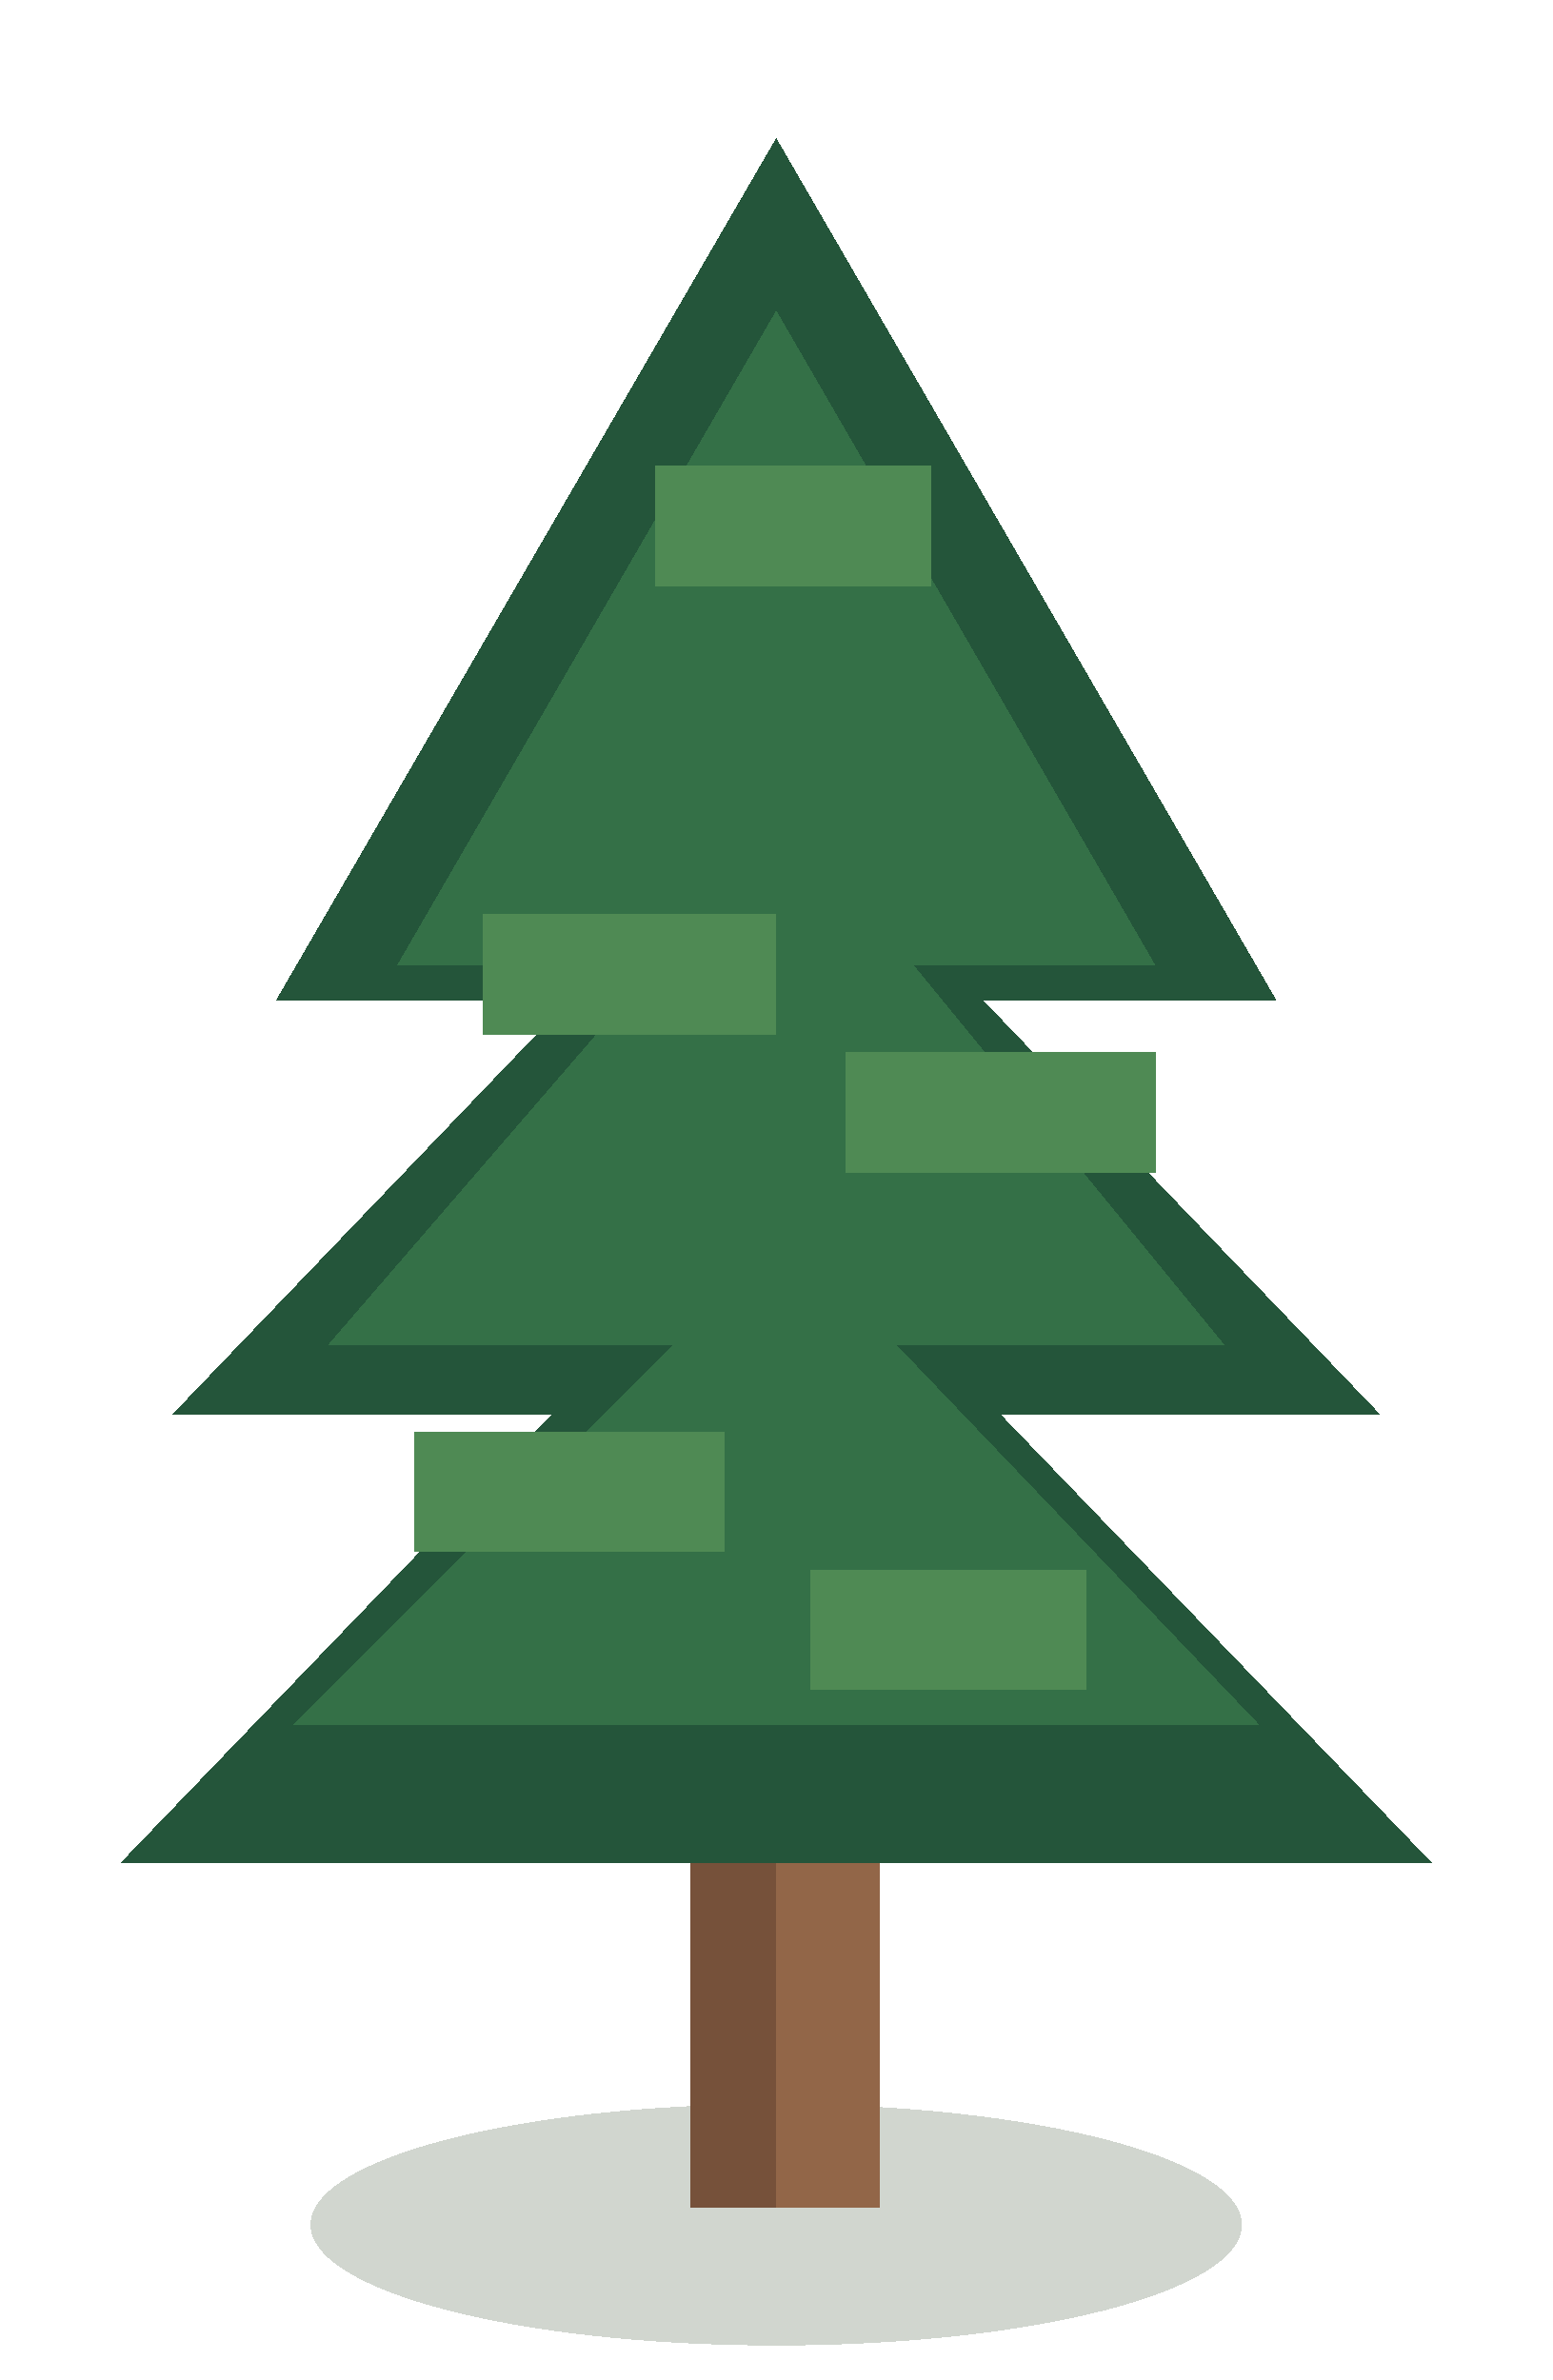
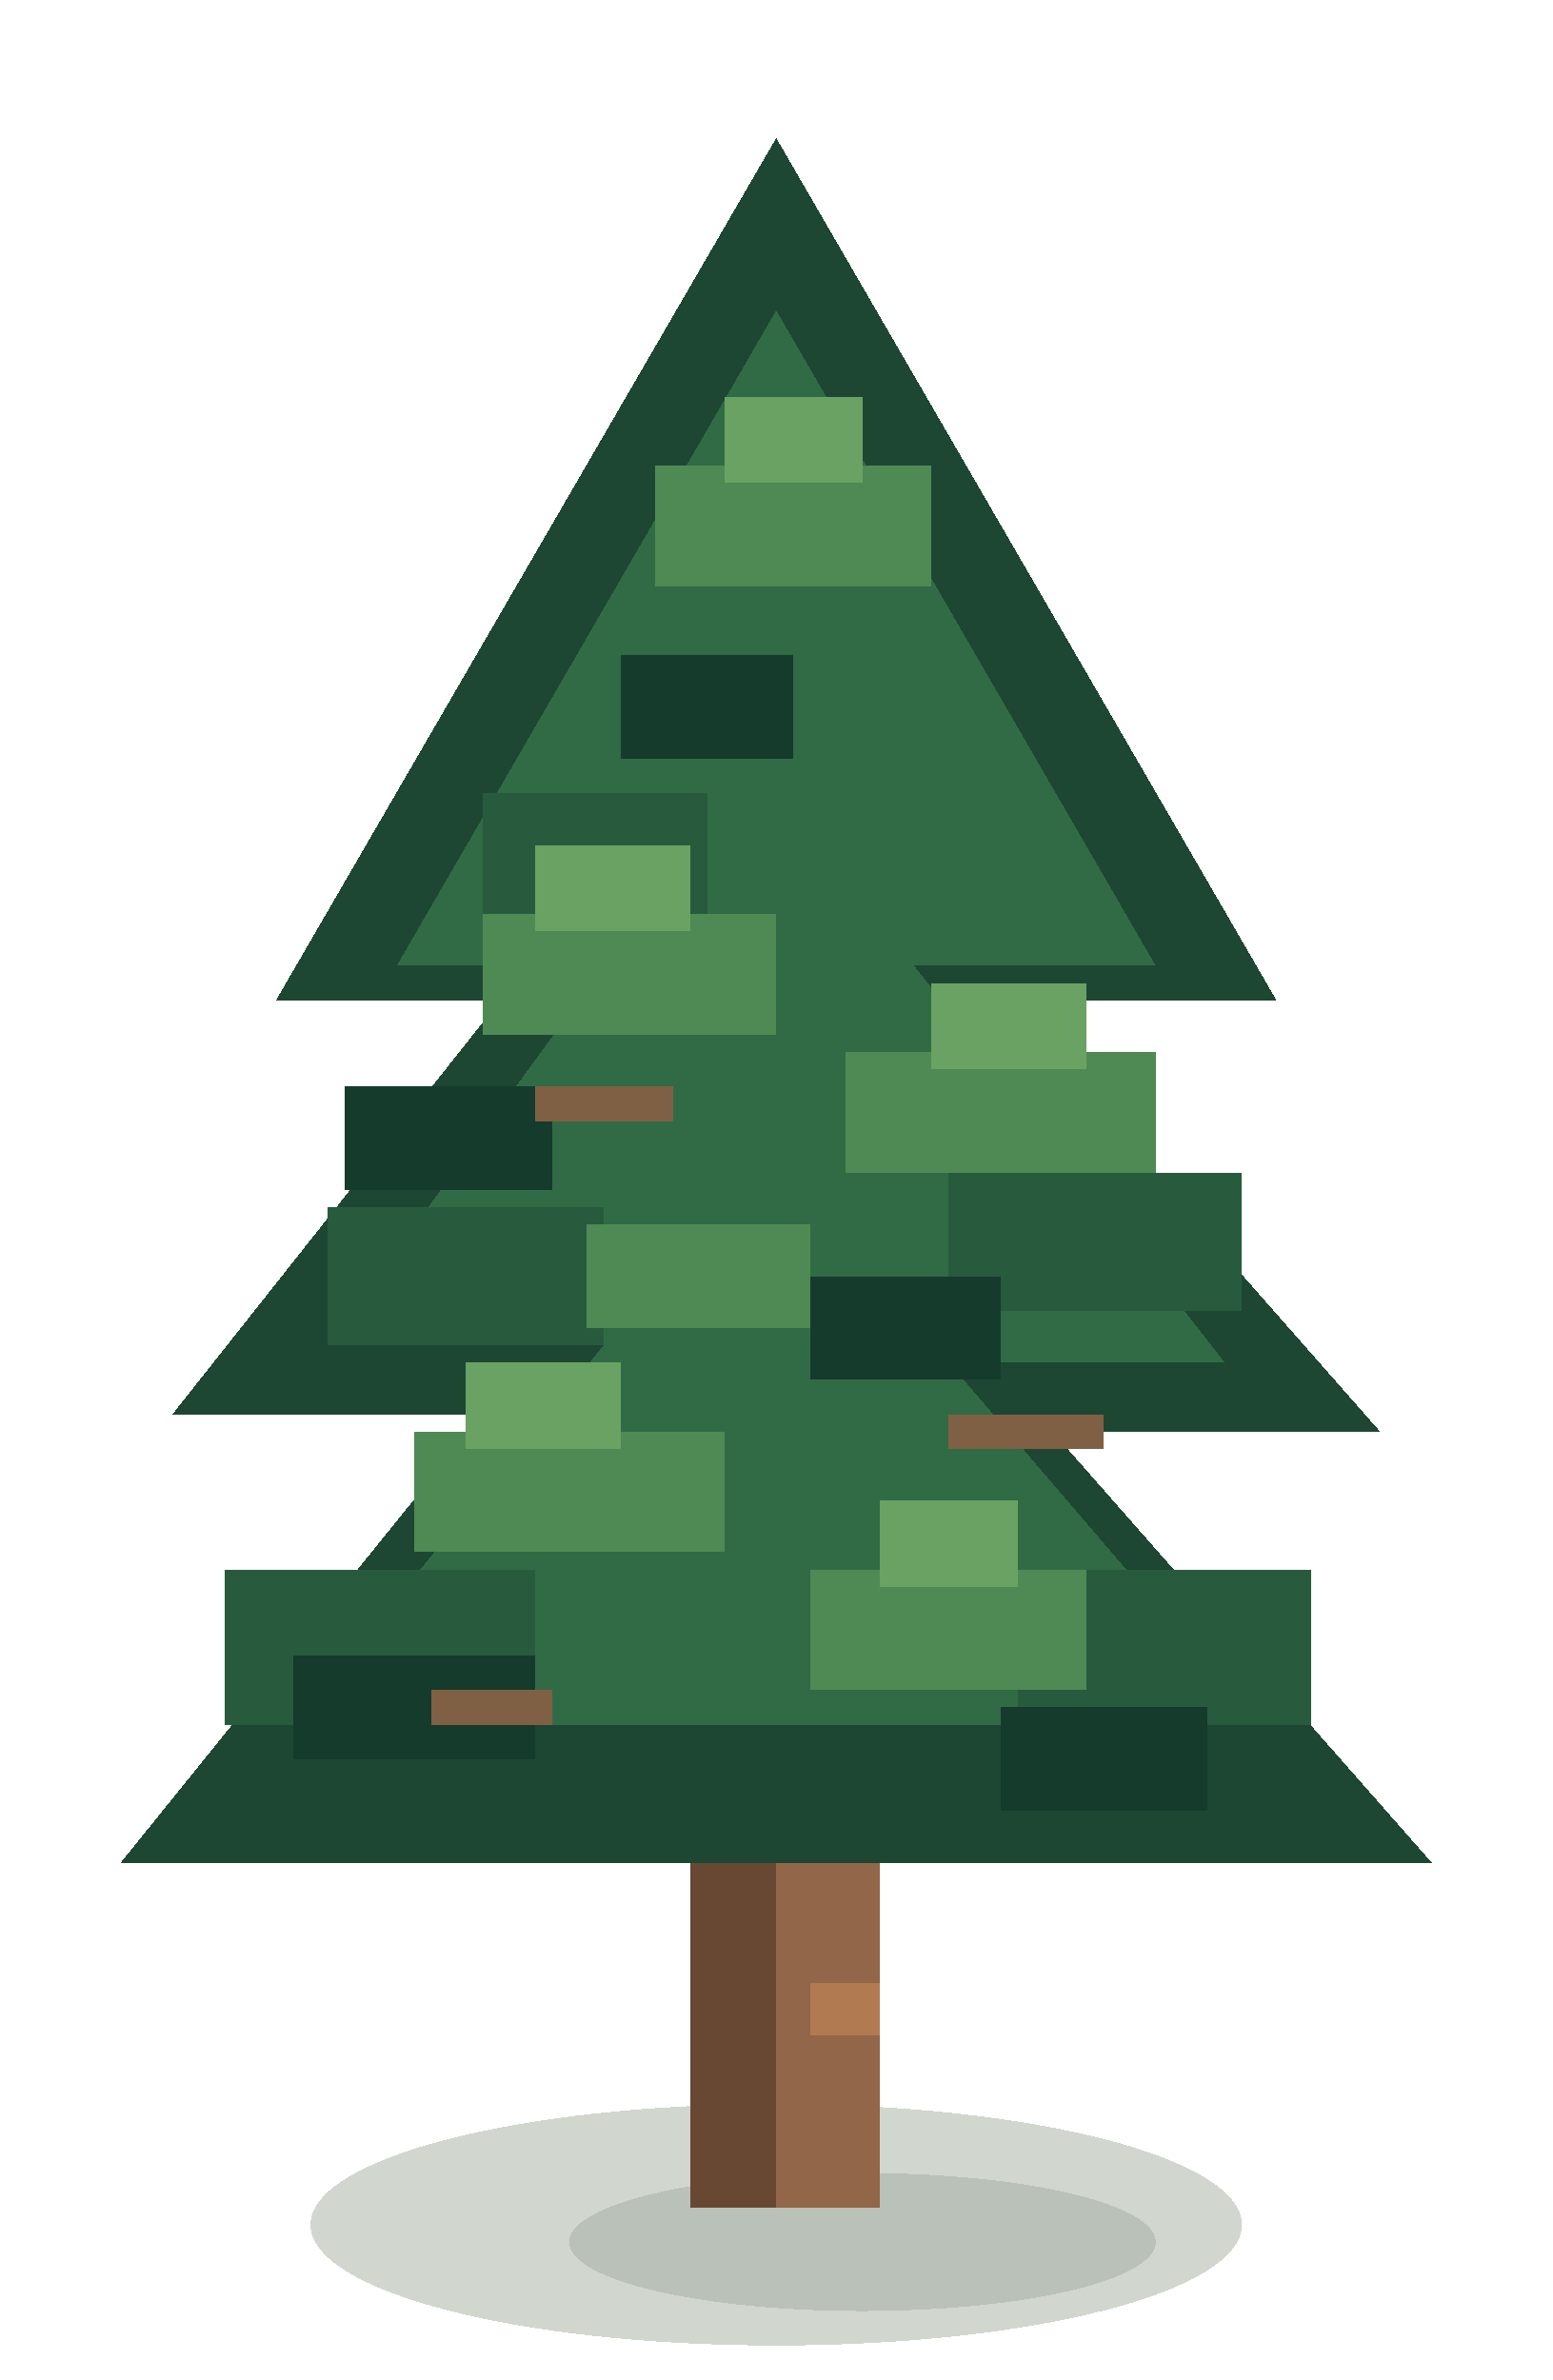
<svg xmlns="http://www.w3.org/2000/svg" width="90" height="138" viewBox="0 0 90 138" shape-rendering="crispEdges">
  <rect width="90" height="138" fill="none" />
  <ellipse cx="45" cy="129" rx="27" ry="7" fill="#405238" opacity=".24" />
-   <rect x="40" y="92" width="11" height="36" fill="#76513a" />
+   <ellipse cx="50" cy="130" rx="17" ry="4" fill="#25372b" opacity=".14" />
+   <rect x="40" y="92" width="11" height="36" fill="#684833" />
  <rect x="45" y="92" width="6" height="36" fill="#926648" />
-   <path d="M45 8 16 58h17L10 82h22L7 108h76L58 82h22L57 58h17z" fill="#24553a" />
-   <path d="M45 18 23 56h15L19 78h20L17 100h56L52 78h19L53 56h14z" fill="#347047" />
+   <rect x="41" y="103" width="4" height="4" fill="#4d382b" />
+   <rect x="47" y="115" width="4" height="3" fill="#b17a51" />
+   <path d="M45 8 16 58h13L10 82h18L7 108h76L61 83h19L58 58h16z" fill="#1d4733" />
+   <path d="M45 18 23 56h12L19 78h16L17 100h56L55 79h16L53 56h14z" fill="#316b45" />
+   <g fill="#285b3d">
+     <rect x="13" y="91" width="18" height="9" />
+     <rect x="59" y="91" width="17" height="9" />
+     <rect x="19" y="70" width="16" height="8" />
+     <rect x="55" y="68" width="17" height="8" />
+     <rect x="28" y="46" width="13" height="8" />
+   </g>
  <g fill="#4f8a54">
    <rect x="38" y="27" width="16" height="7" />
    <rect x="28" y="53" width="17" height="7" />
    <rect x="49" y="61" width="18" height="7" />
    <rect x="24" y="83" width="18" height="7" />
    <rect x="47" y="91" width="16" height="7" />
+     <rect x="34" y="71" width="13" height="6" />
+   </g>
+   <g fill="#6aa263">
+     <rect x="42" y="23" width="8" height="5" />
+     <rect x="31" y="49" width="9" height="5" />
+     <rect x="54" y="57" width="9" height="5" />
+     <rect x="27" y="79" width="9" height="5" />
+     <rect x="51" y="87" width="8" height="5" />
+   </g>
+   <g fill="#153b2d">
+     <rect x="36" y="38" width="10" height="6" />
+     <rect x="20" y="63" width="12" height="6" />
+     <rect x="47" y="74" width="11" height="6" />
+     <rect x="17" y="96" width="14" height="6" />
+     <rect x="58" y="99" width="12" height="6" />
+   </g>
+   <g fill="#806044">
+     <rect x="31" y="63" width="8" height="2" />
+     <rect x="55" y="82" width="9" height="2" />
+     <rect x="25" y="98" width="7" height="2" />
  </g>
</svg>
